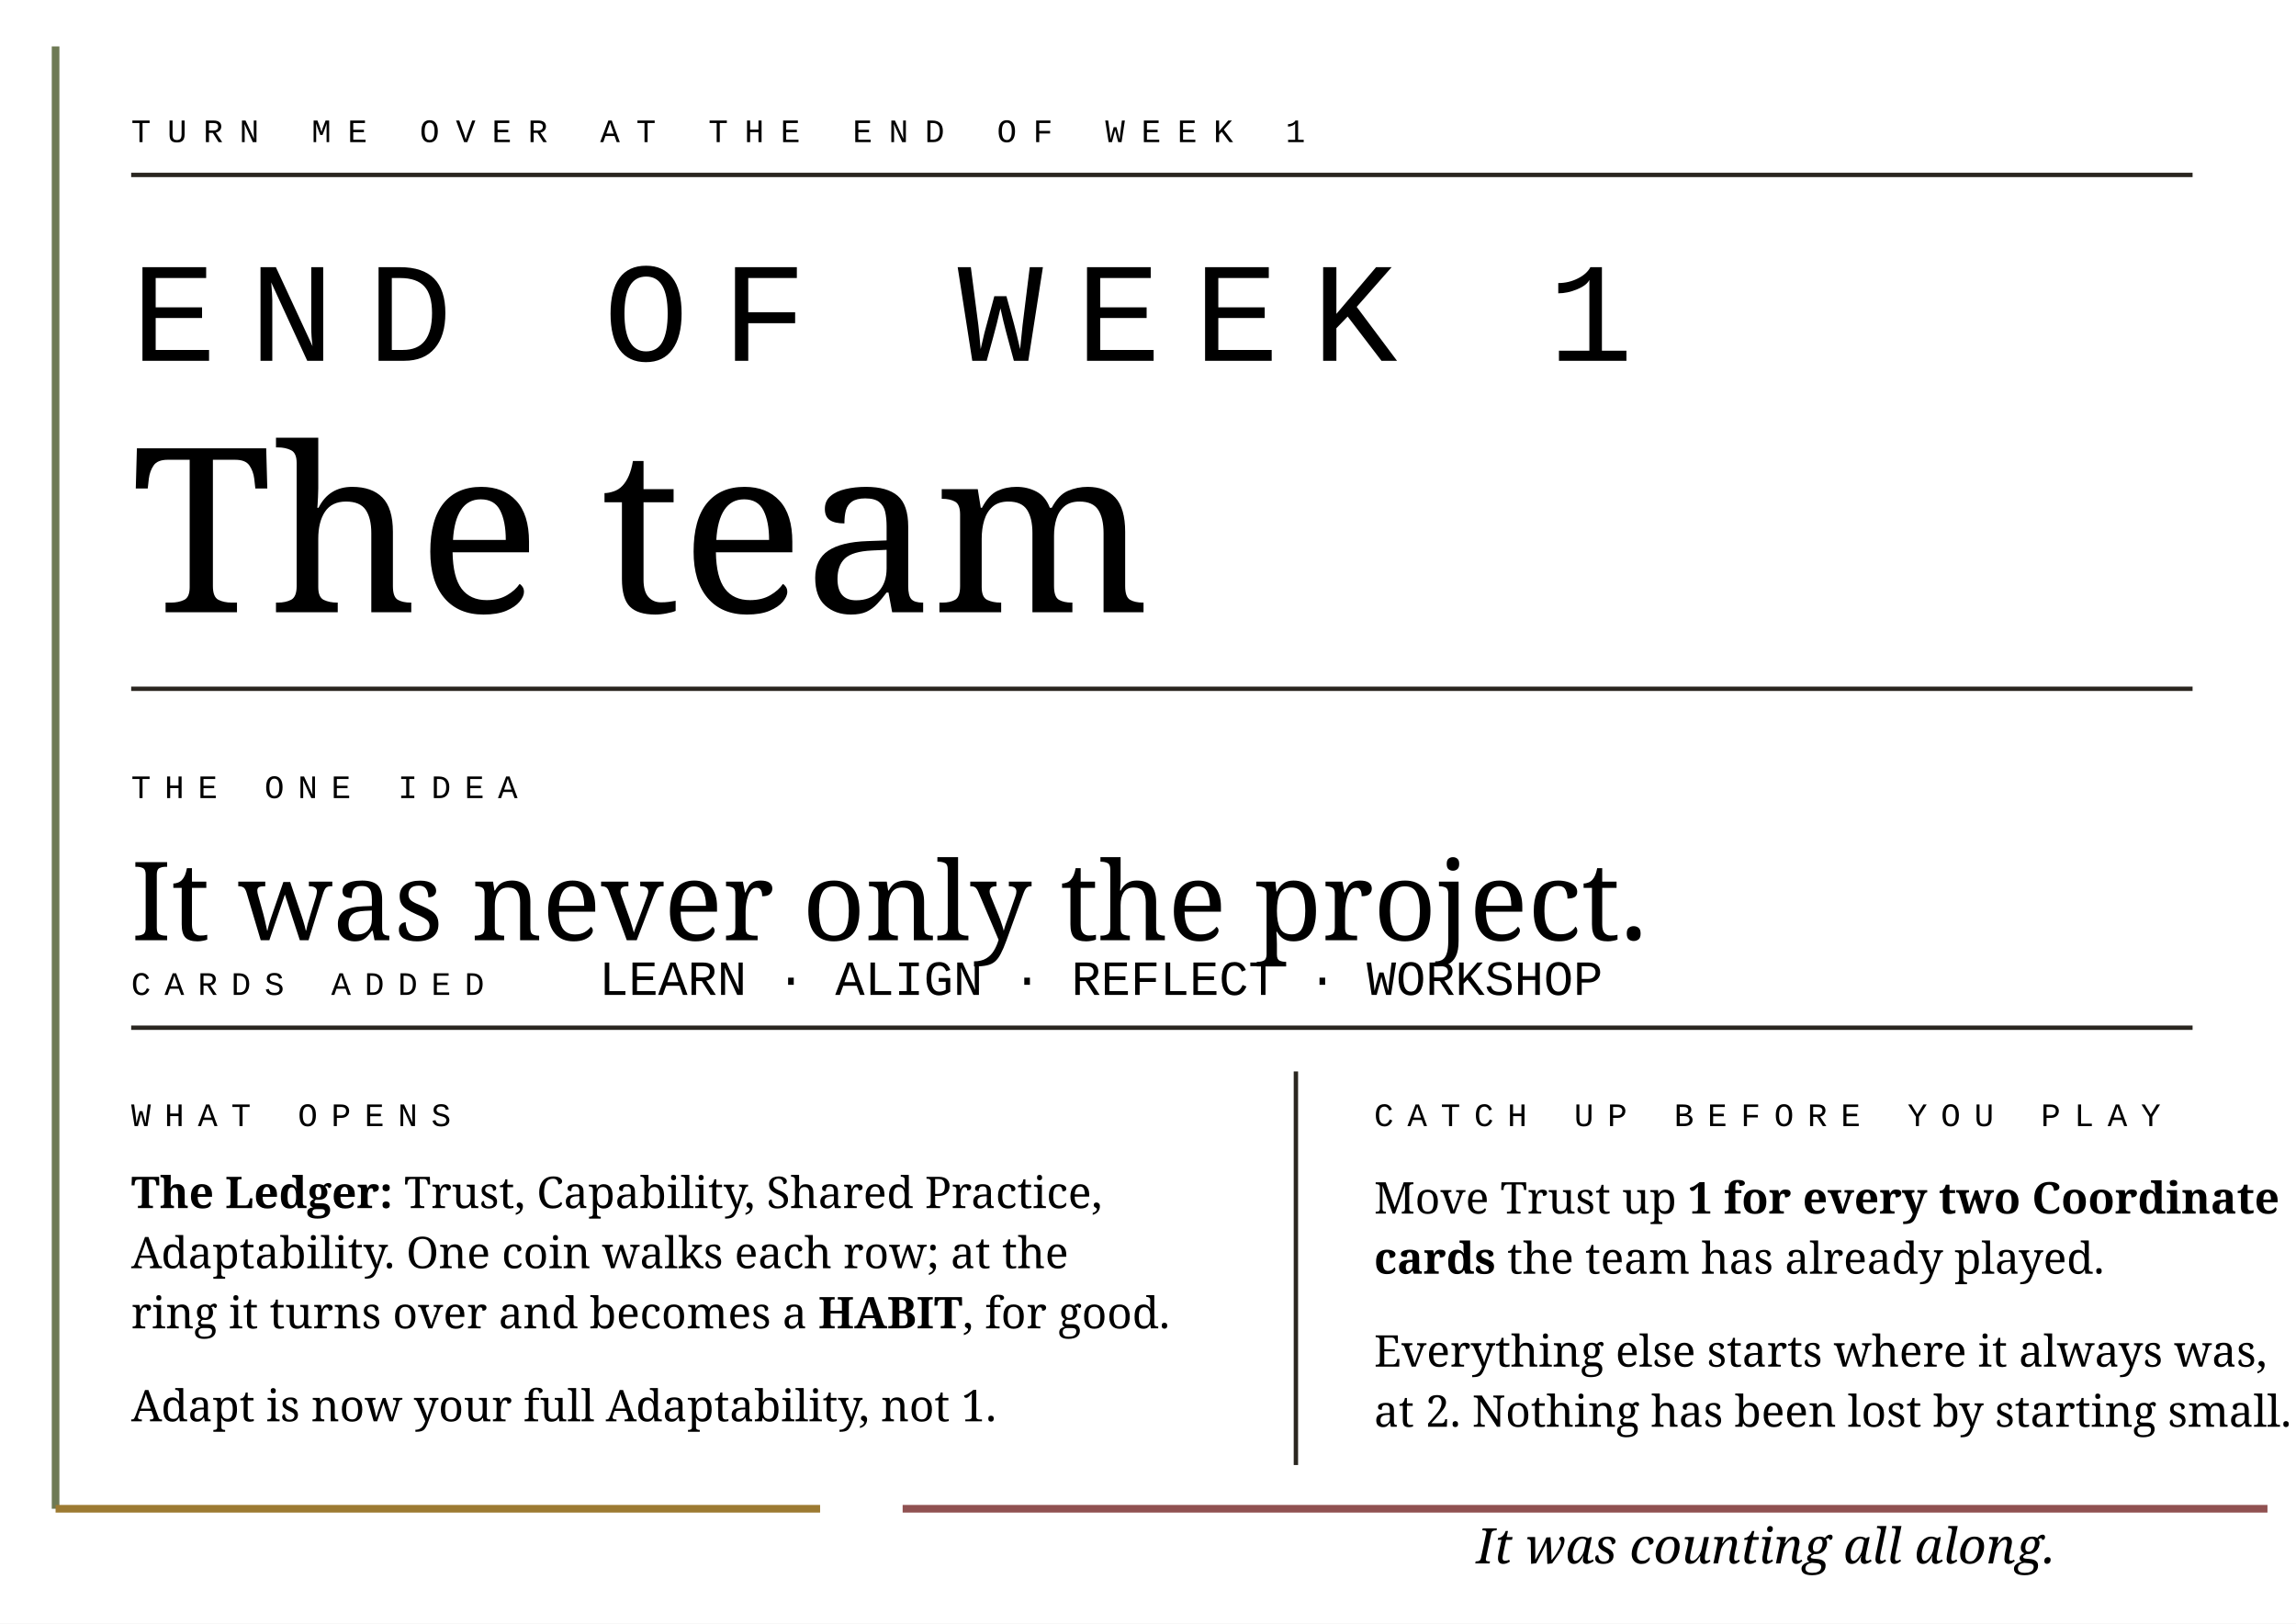
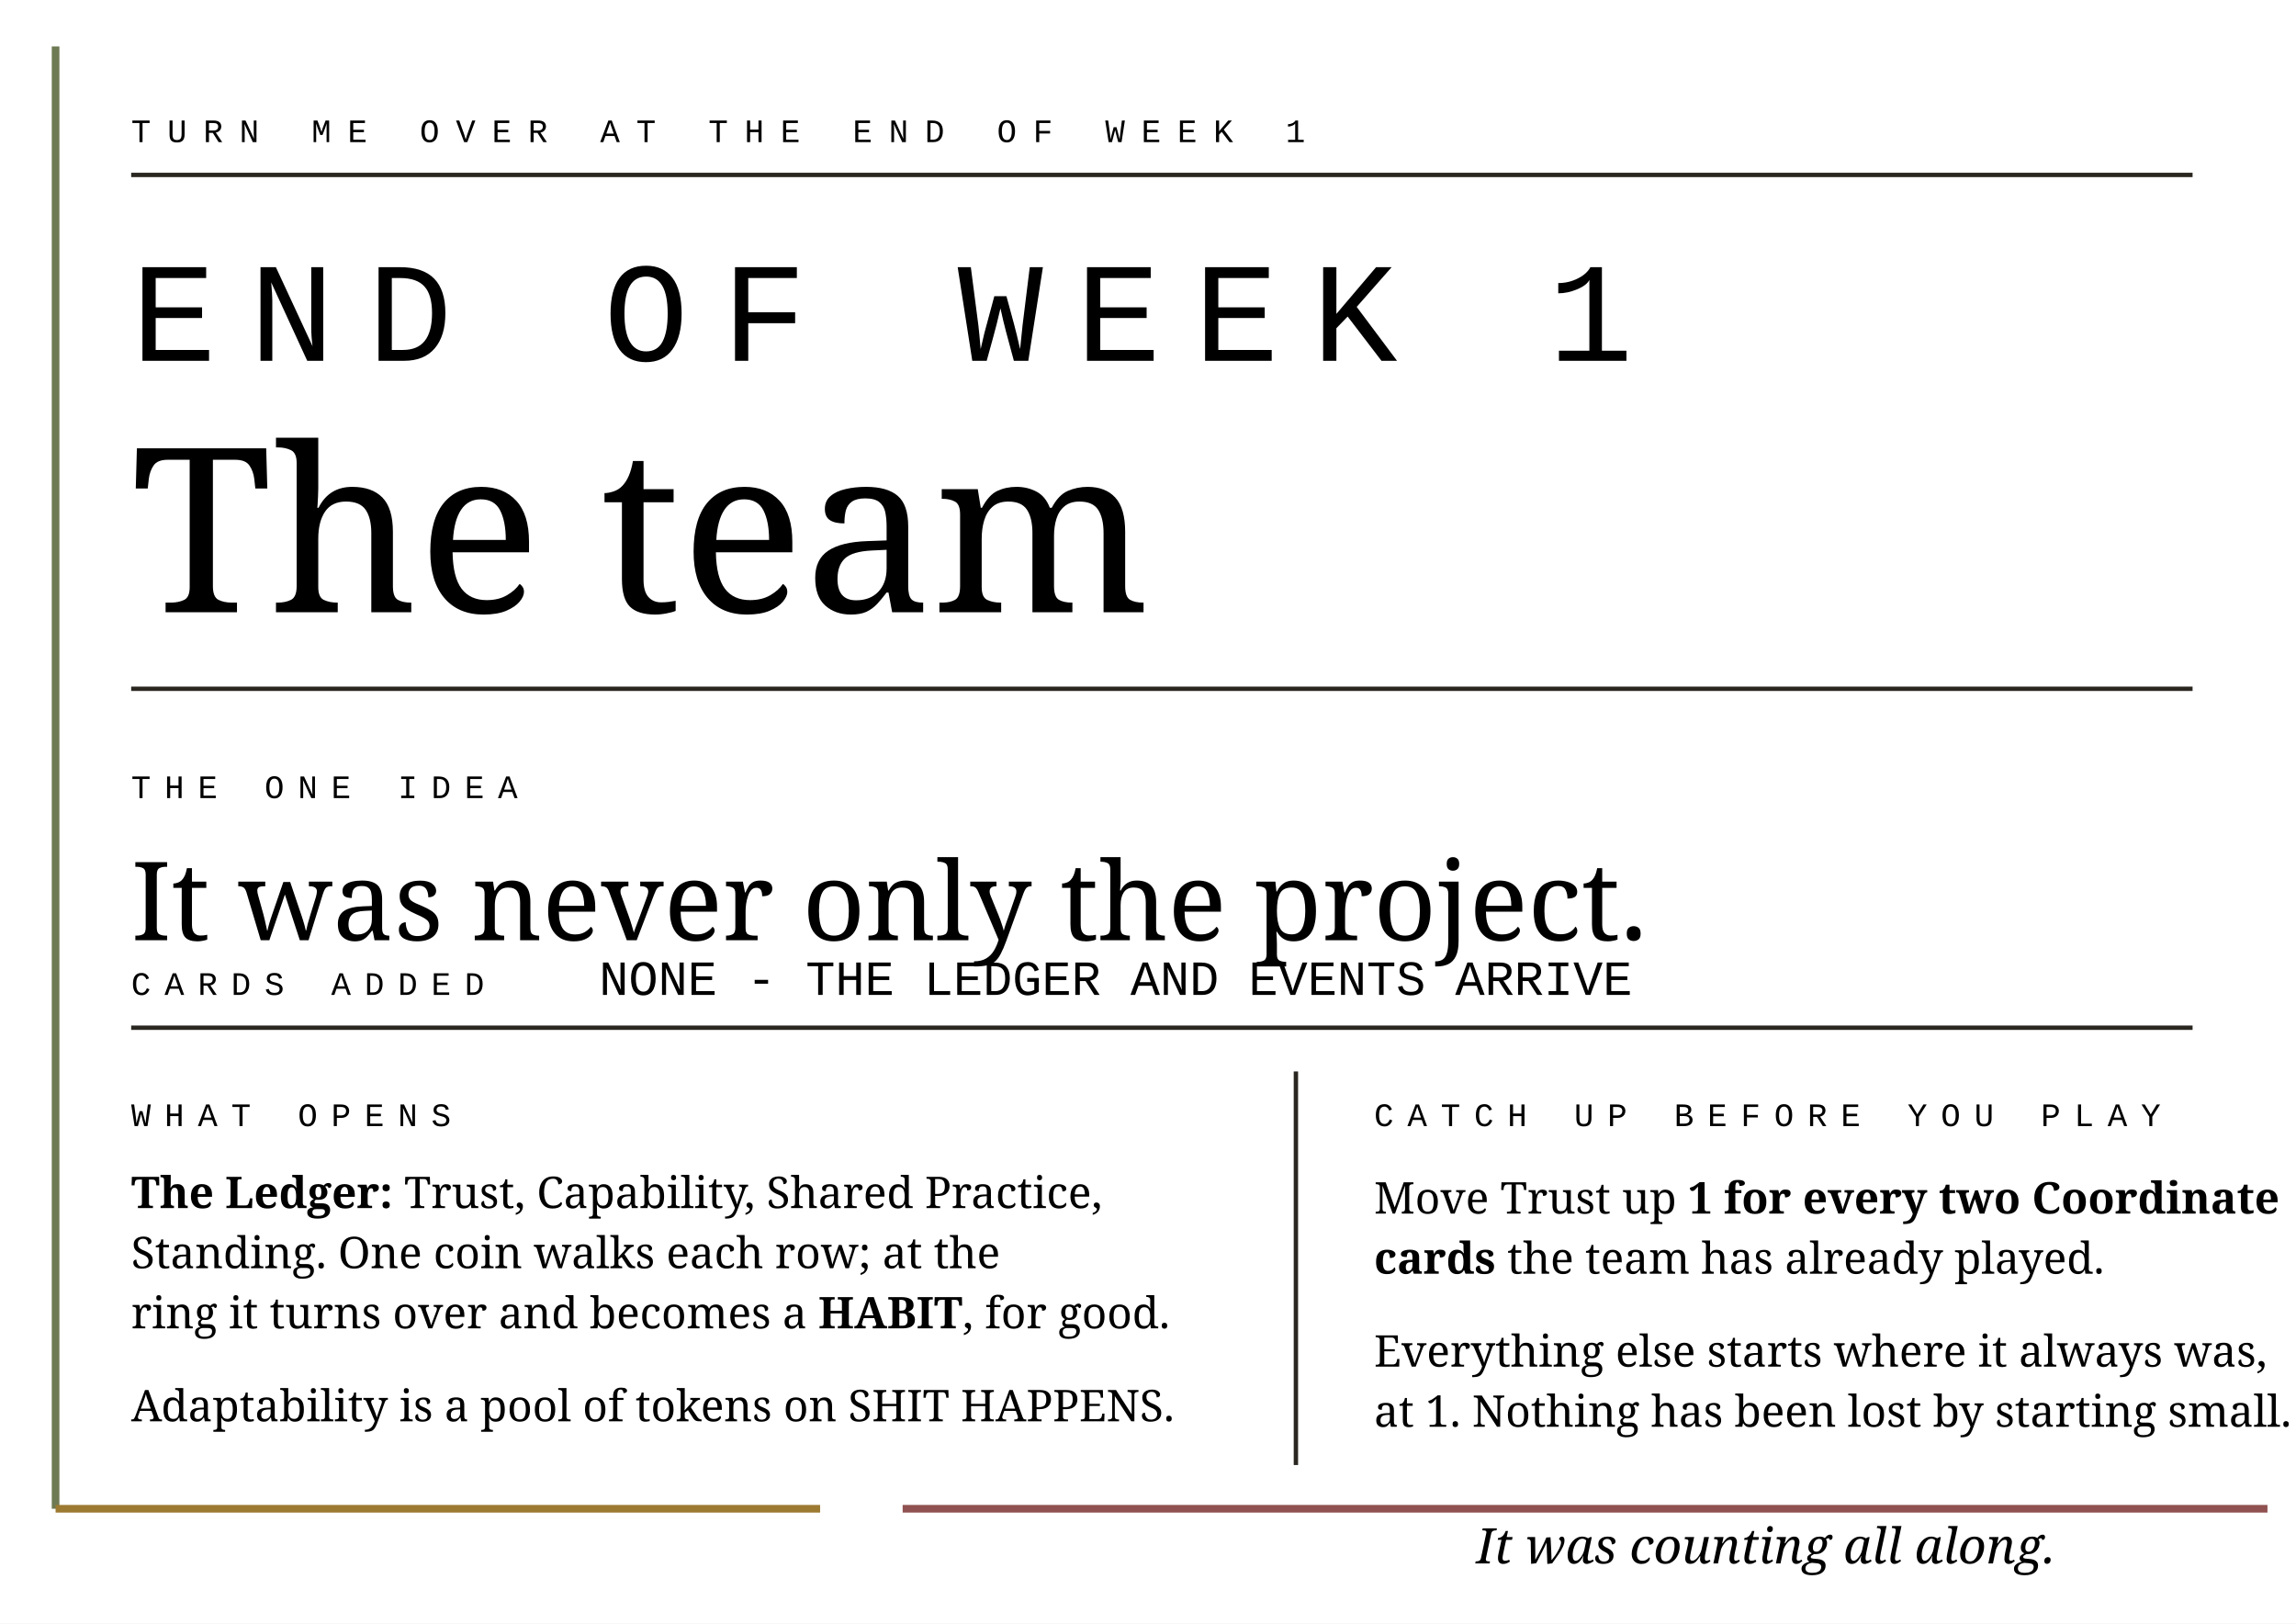
<svg xmlns="http://www.w3.org/2000/svg" width="297mm" height="210mm" viewBox="0 0 297 210">
  <style>
  .s { font-family:"EB Garamond",Garamond,Georgia,serif; fill:#000000; }
  .m { font-family:"IBM Plex Mono","Courier New",monospace; fill:#000000; }
  .h { fill:none; stroke:#2A2620; stroke-width:.8; }
  .q { fill:#000000; }
</style>
  <g transform="scale(0.7070064)">
    <rect width="471" height="297" fill="#FFFFFF" />
    <text x="24" y="26" class="m q" font-size="6" letter-spacing="3">TURN ME OVER AT THE END OF WEEK 1</text>
    <line x1="24" y1="32" x2="401.16" y2="32" class="h" />
    <text x="24" y="66" class="m" font-size="26" letter-spacing="6">END OF WEEK 1</text>
    <text x="24" y="112" class="s" font-size="42">The team</text>
    <line x1="24" y1="126" x2="401.16" y2="126" class="h" stroke-width="1.2" />
    <text x="24" y="146" class="m q" font-size="6" letter-spacing="2.5">THE ONE IDEA</text>
    <text x="24" y="172" class="s" font-size="20">It was never only the project.</text>
    <text x="24" y="182" class="m q" font-size="6" letter-spacing="2.5">CARDS ADDED</text>
-     <text x="109.6" y="182" class="m" font-size="9">LEARN · ALIGN · REFLECT · WORKSHOP</text>
+     <text x="109.6" y="182" class="m" font-size="9">NONE - THE LEDGER AND EVENTS ARRIVE</text>
    <line x1="24" y1="188" x2="401.16" y2="188" class="h" stroke-width=".5" />
    <text x="24" y="206" class="m q" font-size="6" letter-spacing="2.5">WHAT OPENS</text>
    <text x="24" y="221" class="s" font-size="8">
      <tspan font-weight="bold">The Ledger:</tspan> Trust, Capability, Shared Practice,</text>
-     <text x="24" y="232" class="s" font-size="8">Adaptability. One coin walks each row; at the</text>
+     <text x="24" y="232" class="s" font-size="8">Standing. One coin walks each row; at the</text>
    <text x="24" y="243" class="s" font-size="8">ring it turns over and becomes a <tspan font-weight="bold">HABIT</tspan>, for good.</text>
-     <text x="24" y="260" class="s" font-size="8">Adapt is now your full Adaptability, not 1.</text>
+     <text x="24" y="260" class="s" font-size="8">Adaptability is a pool of tokens on SHIT HAPPENS.</text>
    <line x1="237.1" y1="196" x2="237.1" y2="268" class="h" stroke-width=".4" />
    <text x="251.4" y="206" class="m" font-size="6" letter-spacing="2.5">CATCH UP BEFORE YOU PLAY</text>
    <text x="251.4" y="222" class="s" font-size="8">Move Trust up <tspan font-weight="bold">1 for every two Coordinate</tspan>
    </text>
    <text x="251.4" y="233" class="s" font-size="8">
      <tspan font-weight="bold">cards</tspan> the team has already played.</text>
    <text x="251.4" y="250" class="s" font-size="8">Everything else starts where it always was,</text>
-     <text x="251.4" y="261" class="s" font-size="8">at 2. Nothing has been lost by starting small.</text>
+     <text x="251.4" y="261" class="s" font-size="8">at 1. Nothing has been lost by starting small.</text>
    <text x="270.1" y="286" class="s" font-size="9" font-style="italic">It was counting all along.</text>
    <line x1="10.17" y1="8.49" x2="10.17" y2="276" stroke="#6E7A54" stroke-width="1.4" />
    <line x1="10.17" y1="276" x2="150.05" y2="276" stroke="#9C7A32" stroke-width="1.4" />
    <line x1="165.15" y1="276" x2="414.86" y2="276" stroke="#905151" stroke-width="1.4" />
  </g>
</svg>
